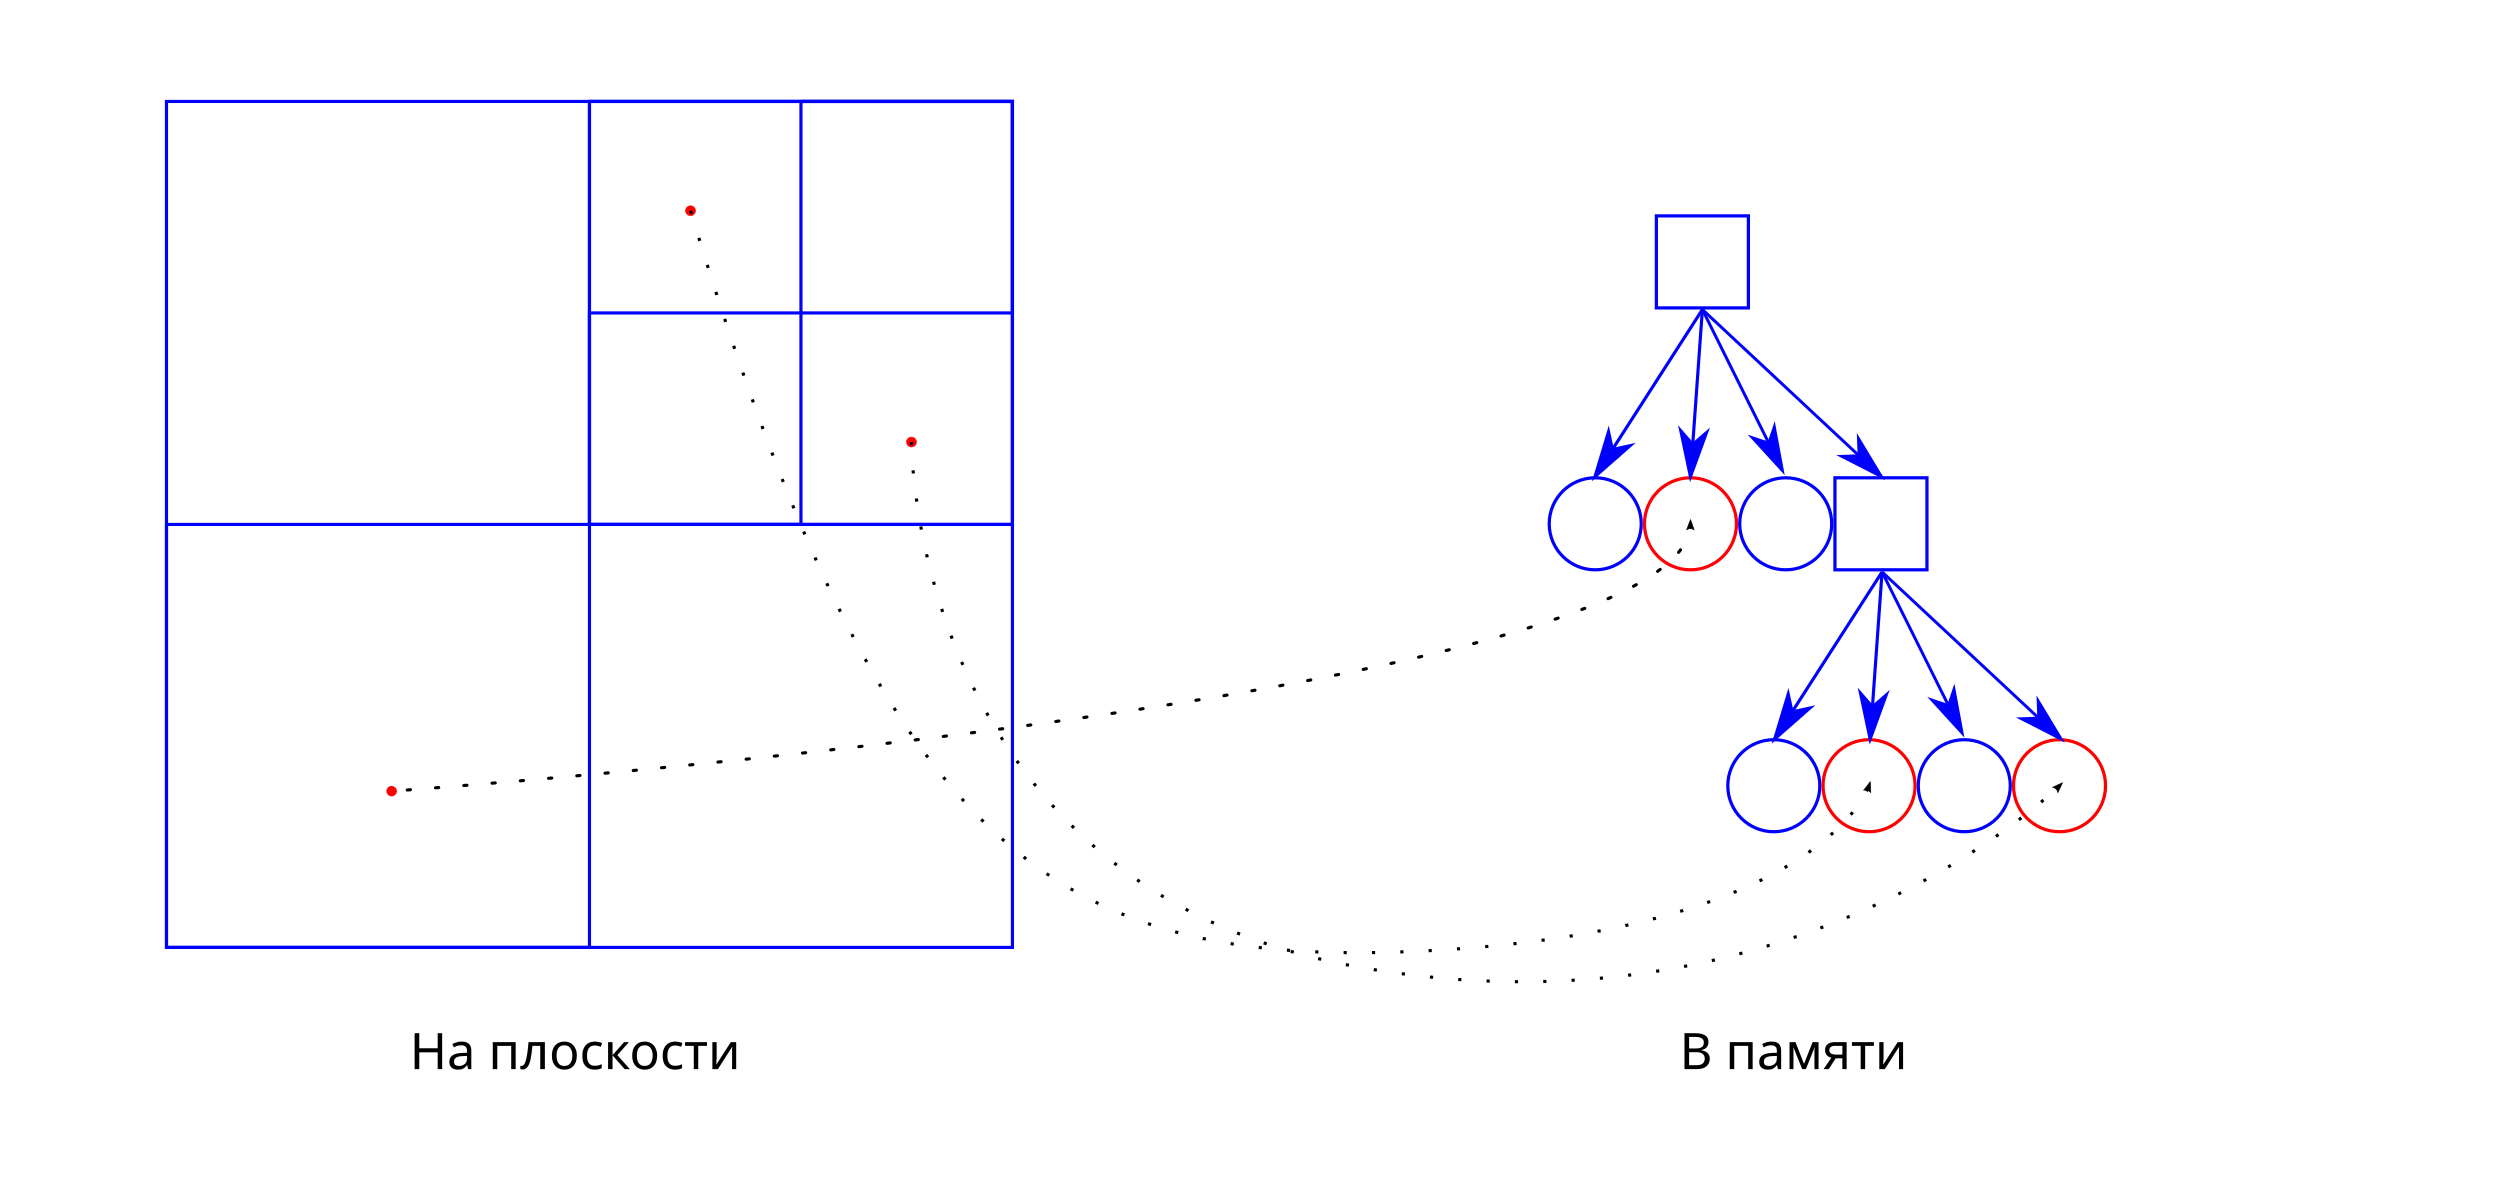
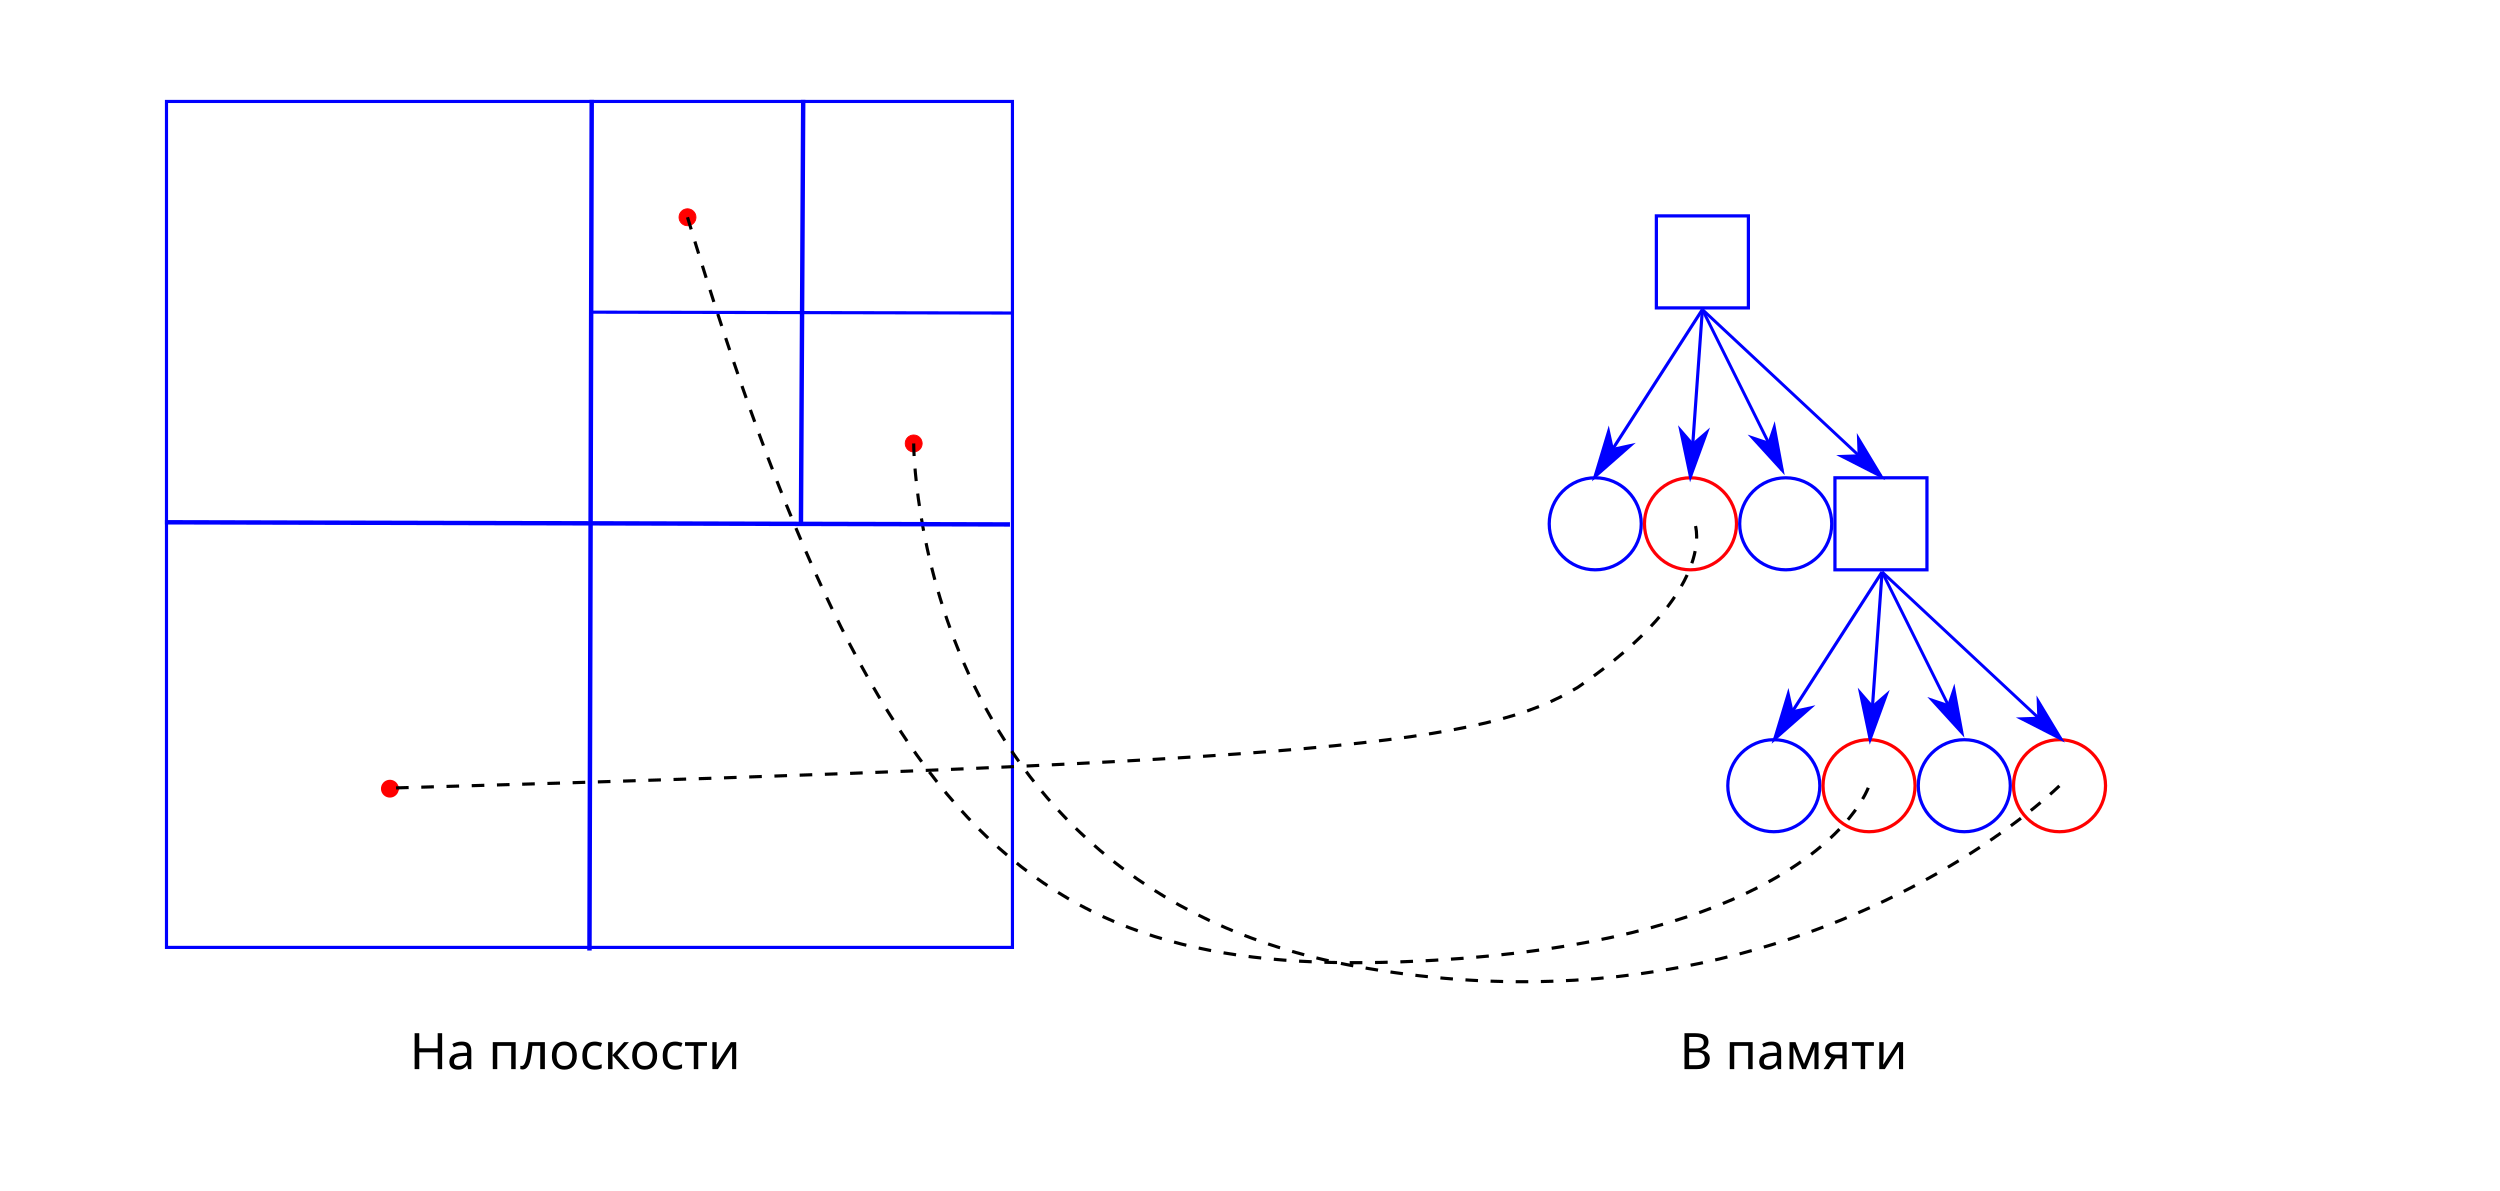
- <svg xmlns="http://www.w3.org/2000/svg" width="210mm" height="100mm" viewBox="0 0 210 100" version="1.1" id="svg8">
-   <defs id="defs2">
-     <marker orient="auto" refY="0.0" refX="0.0" id="marker8674" style="overflow:visible;">
-       <path id="path8672" style="fill-rule:evenodd;stroke-width:0.625;stroke-linejoin:round;stroke:#000000;stroke-opacity:1;fill:#000000;fill-opacity:1" d="M 8.719,4.034 L -2.207,0.016 L 8.719,-4.002 C 6.973,-1.63 6.983,1.616 8.719,4.034 z " transform="scale(0.3) rotate(180) translate(-2.3,0)" />
+ <svg xmlns="http://www.w3.org/2000/svg" width="210mm" height="100mm" viewBox="0 0 210 100">
+   <defs>
+     <marker orient="auto" id="a" overflow="visible">
+       <path d="M-10 0l-4 4L0 0l-14-4z" fill="#00f" fill-rule="evenodd" stroke="#00f" stroke-width="1.066" />
    </marker>
-     <marker orient="auto" refY="0.0" refX="0.0" id="Arrow2Send" style="overflow:visible;">
-       <path id="path7723" style="fill-rule:evenodd;stroke-width:0.625;stroke-linejoin:round;stroke:#000000;stroke-opacity:1;fill:#000000;fill-opacity:1" d="M 8.719,4.034 L -2.207,0.016 L 8.719,-4.002 C 6.973,-1.63 6.983,1.616 8.719,4.034 z " transform="scale(0.3) rotate(180) translate(-2.3,0)" />
+     <marker orient="auto" id="b" overflow="visible">
+       <path d="M-10 0l-4 4L0 0l-14-4z" fill="#00f" fill-rule="evenodd" stroke="#00f" stroke-width="1.066" />
    </marker>
-     <marker orient="auto" refY="0.0" refX="0.0" id="marker8456" style="overflow:visible;">
-       <path id="path8454" style="fill-rule:evenodd;stroke-width:0.625;stroke-linejoin:round;stroke:#000000;stroke-opacity:1;fill:#000000;fill-opacity:1" d="M 8.719,4.034 L -2.207,0.016 L 8.719,-4.002 C 6.973,-1.63 6.983,1.616 8.719,4.034 z " transform="scale(0.6) rotate(180) translate(0,0)" />
+     <marker orient="auto" id="c" overflow="visible">
+       <path d="M-10 0l-4 4L0 0l-14-4z" fill="#00f" fill-rule="evenodd" stroke="#00f" stroke-width="1.066" />
    </marker>
-     <marker orient="auto" refY="0.0" refX="0.0" id="marker8356" style="overflow:visible;">
-       <path id="path8354" style="fill-rule:evenodd;stroke-width:0.625;stroke-linejoin:round;stroke:#000000;stroke-opacity:1;fill:#000000;fill-opacity:1" d="M 8.719,4.034 L -2.207,0.016 L 8.719,-4.002 C 6.973,-1.63 6.983,1.616 8.719,4.034 z " transform="scale(0.6) rotate(180) translate(0,0)" />
+     <marker orient="auto" id="d" overflow="visible">
+       <path d="M-10 0l-4 4L0 0l-14-4z" fill="#00f" fill-rule="evenodd" stroke="#00f" stroke-width="1.066" />
    </marker>
-     <marker orient="auto" refY="0.0" refX="0.0" id="Arrow2Sstart" style="overflow:visible">
-       <path id="path7720" style="fill-rule:evenodd;stroke-width:0.625;stroke-linejoin:round;stroke:#000000;stroke-opacity:1;fill:#000000;fill-opacity:1" d="M 8.719,4.034 L -2.207,0.016 L 8.719,-4.002 C 6.973,-1.63 6.983,1.616 8.719,4.034 z " transform="scale(0.3) translate(-2.3,0)" />
+     <marker orient="auto" id="h" overflow="visible">
+       <path d="M-10 0l-4 4L0 0l-14-4z" fill="#00f" fill-rule="evenodd" stroke="#00f" stroke-width="1.066" />
    </marker>
-     <marker orient="auto" refY="0.0" refX="0.0" id="Arrow1Mstart" style="overflow:visible">
-       <path id="path7696" d="M 0.0,0.0 L 5.0,-5.0 L -12.5,0.0 L 5.0,5.0 L 0.0,0.0 z " style="fill-rule:evenodd;stroke:#000000;stroke-width:1pt;stroke-opacity:1;fill:#000000;fill-opacity:1" transform="scale(0.4) translate(10,0)" />
+     <marker orient="auto" id="g" overflow="visible">
+       <path d="M-10 0l-4 4L0 0l-14-4z" fill="#00f" fill-rule="evenodd" stroke="#00f" stroke-width="1.066" />
    </marker>
-     <marker orient="auto" refY="0.0" refX="0.0" id="Arrow2Mend" style="overflow:visible;">
-       <path id="path7717" style="fill-rule:evenodd;stroke-width:0.625;stroke-linejoin:round;stroke:#000000;stroke-opacity:1;fill:#000000;fill-opacity:1" d="M 8.719,4.034 L -2.207,0.016 L 8.719,-4.002 C 6.973,-1.63 6.983,1.616 8.719,4.034 z " transform="scale(0.6) rotate(180) translate(0,0)" />
+     <marker orient="auto" id="f" overflow="visible">
+       <path d="M-10 0l-4 4L0 0l-14-4z" fill="#00f" fill-rule="evenodd" stroke="#00f" stroke-width="1.066" />
    </marker>
-     <marker orient="auto" refY="0.0" refX="0.0" id="DotS" style="overflow:visible">
-       <path id="path7757" d="M -2.5,-1.0 C -2.5,1.76 -4.74,4.0 -7.5,4.0 C -10.26,4.0 -12.5,1.76 -12.5,-1.0 C -12.5,-3.76 -10.26,-6.0 -7.5,-6.0 C -4.74,-6.0 -2.5,-3.76 -2.5,-1.0 z " style="fill-rule:evenodd;stroke:#000000;stroke-width:1pt;stroke-opacity:1;fill:#000000;fill-opacity:1" transform="scale(0.2) translate(7.4, 1)" />
-     </marker>
-     <marker style="overflow:visible" id="marker7622" refX="0" refY="0" orient="auto">
-       <path transform="matrix(-0.8,0,0,-0.8,-10,0)" style="fill:#000000;fill-opacity:1;fill-rule:evenodd;stroke:#000000;stroke-width:1pt;stroke-opacity:1" d="M 0,0 5,-5 -12.5,0 5,5 Z" id="path7620" />
-     </marker>
-     <marker orient="auto" refY="0" refX="0" id="Arrow1Lend" style="overflow:visible">
-       <path id="path5252" d="M 0,0 5,-5 -12.5,0 5,5 Z" style="fill:#0000ff;fill-opacity:1;fill-rule:evenodd;stroke:#0000ff;stroke-width:1pt;stroke-opacity:1" transform="matrix(-0.8,0,0,-0.8,-10,0)" />
-     </marker>
-     <marker orient="auto" refY="0" refX="0" id="Arrow1Lend-0" style="overflow:visible">
-       <path id="path5252-6" d="M 0,0 5,-5 -12.5,0 5,5 Z" style="fill:#0000ff;fill-opacity:1;fill-rule:evenodd;stroke:#0000ff;stroke-width:1pt;stroke-opacity:1" transform="matrix(-0.8,0,0,-0.8,-10,0)" />
-     </marker>
-     <marker orient="auto" refY="0" refX="0" id="Arrow1Lend-0-6" style="overflow:visible">
-       <path id="path5252-6-1" d="M 0,0 5,-5 -12.5,0 5,5 Z" style="fill:#0000ff;fill-opacity:1;fill-rule:evenodd;stroke:#0000ff;stroke-width:1pt;stroke-opacity:1" transform="matrix(-0.8,0,0,-0.8,-10,0)" />
-     </marker>
-     <marker orient="auto" refY="0" refX="0" id="Arrow1Lend-0-6-7" style="overflow:visible">
-       <path id="path5252-6-1-9" d="M 0,0 5,-5 -12.5,0 5,5 Z" style="fill:#0000ff;fill-opacity:1;fill-rule:evenodd;stroke:#0000ff;stroke-width:1pt;stroke-opacity:1" transform="matrix(-0.8,0,0,-0.8,-10,0)" />
-     </marker>
-     <marker orient="auto" refY="0" refX="0" id="Arrow1Lend-0-6-7-0" style="overflow:visible">
-       <path id="path5252-6-1-9-2" d="M 0,0 5,-5 -12.5,0 5,5 Z" style="fill:#0000ff;fill-opacity:1;fill-rule:evenodd;stroke:#0000ff;stroke-width:1pt;stroke-opacity:1" transform="matrix(-0.8,0,0,-0.8,-10,0)" />
-     </marker>
-     <marker orient="auto" refY="0" refX="0" id="Arrow1Lend-0-6-3" style="overflow:visible">
-       <path id="path5252-6-1-7" d="M 0,0 5,-5 -12.5,0 5,5 Z" style="fill:#0000ff;fill-opacity:1;fill-rule:evenodd;stroke:#0000ff;stroke-width:1pt;stroke-opacity:1" transform="matrix(-0.8,0,0,-0.8,-10,0)" />
-     </marker>
-     <marker orient="auto" refY="0" refX="0" id="Arrow1Lend-0-5" style="overflow:visible">
-       <path id="path5252-6-9" d="M 0,0 5,-5 -12.5,0 5,5 Z" style="fill:#0000ff;fill-opacity:1;fill-rule:evenodd;stroke:#0000ff;stroke-width:1pt;stroke-opacity:1" transform="matrix(-0.8,0,0,-0.8,-10,0)" />
-     </marker>
-     <marker orient="auto" refY="0" refX="0" id="Arrow1Lend-2" style="overflow:visible">
-       <path id="path5252-2" d="M 0,0 5,-5 -12.5,0 5,5 Z" style="fill:#0000ff;fill-opacity:1;fill-rule:evenodd;stroke:#0000ff;stroke-width:1pt;stroke-opacity:1" transform="matrix(-0.8,0,0,-0.8,-10,0)" />
+     <marker orient="auto" id="e" overflow="visible">
+       <path d="M-10 0l-4 4L0 0l-14-4z" fill="#00f" fill-rule="evenodd" stroke="#00f" stroke-width="1.066" />
    </marker>
  </defs>
-   <g id="layer1" transform="translate(0,-197)">
-     <rect style="fill:#000000;fill-opacity:0;stroke:#0000ff;stroke-width:0.265;stroke-opacity:1" id="rect4493" width="71.06" height="71.06" x="13.985" y="205.522" ry="0" />
-     <rect style="opacity:1;fill:#000000;fill-opacity:0;stroke:#0000ff;stroke-width:0.265;stroke-opacity:1" id="rect5143" width="35.53" height="35.53" x="49.515" y="205.522" />
-     <rect style="opacity:1;fill:#000000;fill-opacity:0;stroke:#0000ff;stroke-width:0.265;stroke-opacity:1" id="rect5145" width="35.53" height="35.53" x="13.985" y="241.052" />
-     <rect style="opacity:1;fill:#000000;fill-opacity:0;stroke:#0000ff;stroke-width:0.265;stroke-opacity:1;stroke-miterlimit:4;stroke-dasharray:none" id="rect5155" width="35.53" height="35.53" x="49.515" y="205.522" />
-     <rect style="opacity:1;fill:#000000;fill-opacity:0;stroke:#0000ff;stroke-width:0.265;stroke-opacity:1;stroke-miterlimit:4;stroke-dasharray:none" id="rect5159" width="17.765" height="17.765" x="67.28" y="205.522" />
-     <rect style="opacity:1;fill:#000000;fill-opacity:0;stroke:#0000ff;stroke-width:0.265;stroke-opacity:1;stroke-miterlimit:4;stroke-dasharray:none" id="rect5161" width="17.765" height="17.765" x="49.515" y="223.287" />
-     <circle style="opacity:1;fill:#ff0000;fill-opacity:1;stroke:#ff0000;stroke-width:0.046;stroke-miterlimit:4;stroke-dasharray:none;stroke-opacity:1" id="path5165" cx="58.005" cy="214.702" r="0.417" />
-     <circle style="opacity:1;fill:#ff0000;fill-opacity:1;stroke:#ff0000;stroke-width:0.046;stroke-miterlimit:4;stroke-dasharray:none;stroke-opacity:1" id="path5165-3" cx="76.564" cy="234.13" r="0.417" />
-     <text xml:space="preserve" style="font-style:normal;font-weight:normal;font-size:4.233px;line-height:1.25;font-family:sans-serif;letter-spacing:0px;word-spacing:0px;opacity:1;fill:#000000;fill-opacity:1;stroke:none;stroke-width:0.265" x="34.421" y="286.808" id="text4516">
-       <tspan id="tspan4514" x="34.421" y="286.808" style="font-size:4.233px;stroke-width:0.265">На плоскости</tspan>
+   <g transform="translate(0 -197)">
+     <rect width="71.06" height="71.06" x="13.985" y="205.522" ry="0" stroke="#00f" stroke-width=".265" fill="none" />
+     <circle cx="57.75" cy="215.25" r=".711" fill="red" stroke="red" stroke-width=".078" paint-order="stroke fill markers" />
+     <circle cx="76.75" cy="234.25" r=".711" fill="red" stroke="red" stroke-width=".078" />
+     <text style="line-height:1.25" x="34.421" y="286.808" font-weight="400" font-size="4.233" font-family="sans-serif" letter-spacing="0" word-spacing="0" stroke-width=".265">
+       <tspan x="34.421" y="286.808">На плоскости</tspan>
    </text>
-     <ellipse style="opacity:1;fill:#ff0000;fill-opacity:1;stroke:#ff0000;stroke-width:0.269;stroke-miterlimit:4;stroke-dasharray:none;stroke-opacity:1" id="path5165-36" cx="32.896" cy="263.455" rx="0.305" ry="0.305" />
-     <flowRoot xml:space="preserve" id="flowRoot5164" style="fill:black;fill-opacity:1;stroke:none;font-family:sans-serif;font-style:normal;font-weight:normal;font-size:40px;line-height:1.25;letter-spacing:0px;word-spacing:0px">
-       <flowRegion id="flowRegion5166">
-         <rect id="rect5168" width="88.571" height="80" x="225.714" y="71.524" />
-       </flowRegion>
-       <flowPara id="flowPara5170" />
-     </flowRoot>
-     <rect style="opacity:1;fill:#070000;fill-opacity:0;stroke:#0000ff;stroke-width:0.271;stroke-miterlimit:4;stroke-dasharray:none;stroke-opacity:1" id="rect5172" width="7.729" height="7.729" x="139.135" y="215.135" />
-     <rect style="opacity:1;fill:#070000;fill-opacity:0;stroke:#0000ff;stroke-width:0.271;stroke-miterlimit:4;stroke-dasharray:none;stroke-opacity:1" id="rect5172-5" width="7.729" height="7.729" x="154.135" y="237.135" />
-     <path style="opacity:1;fill:#070000;fill-opacity:0;stroke:#0000ff;stroke-width:0.265;stroke-miterlimit:4;stroke-dasharray:none;stroke-opacity:1" id="path5192-6" r="3.78" cy="240.87" cx="150.246" d="" />
-     <path style="opacity:1;fill:#070000;fill-opacity:0;stroke:#0000ff;stroke-width:0.265;stroke-miterlimit:4;stroke-dasharray:none;stroke-opacity:1" id="path5192-2" r="3.78" cy="240.87" cx="150.246" d="" />
-     <path style="opacity:1;fill:#070000;fill-opacity:0;stroke:#0000ff;stroke-width:0.265;stroke-miterlimit:4;stroke-dasharray:none;stroke-opacity:1" id="path5192-9" r="3.78" cy="240.87" cx="150.246" d="" />
-     <circle style="opacity:1;fill:#070000;fill-opacity:0;stroke:#0000ff;stroke-width:0.271;stroke-miterlimit:4;stroke-dasharray:none;stroke-opacity:1" id="path5192" cy="241" cx="134" r="3.865" />
-     <circle style="opacity:1;fill:#070000;fill-opacity:0;stroke:#ff0006;stroke-width:0.271;stroke-miterlimit:4;stroke-dasharray:none;stroke-opacity:1" id="path5192-1" cy="241" cx="142" r="3.865" />
-     <circle style="opacity:1;fill:#070000;fill-opacity:0;stroke:#0000ff;stroke-width:0.271;stroke-miterlimit:4;stroke-dasharray:none;stroke-opacity:1" id="path5192-1-2" cy="241" cx="150" r="3.865" />
-     <circle style="opacity:1;fill:#070000;fill-opacity:0;stroke:#0000ff;stroke-width:0.271;stroke-miterlimit:4;stroke-dasharray:none;stroke-opacity:1" id="path5192-0" cy="263" cx="149" r="3.865" />
-     <circle style="opacity:1;fill:#070000;fill-opacity:0;stroke:#ff0000;stroke-width:0.271;stroke-miterlimit:4;stroke-dasharray:none;stroke-opacity:1" id="path5192-1-9" cy="263" cx="157" r="3.865" />
-     <circle style="opacity:1;fill:#070000;fill-opacity:0;stroke:#0000ff;stroke-width:0.271;stroke-miterlimit:4;stroke-dasharray:none;stroke-opacity:1" id="path5192-1-2-3" cy="263" cx="165" r="3.865" />
-     <circle style="opacity:1;fill:#070000;fill-opacity:0;stroke:#ff0000;stroke-width:0.271;stroke-miterlimit:4;stroke-dasharray:none;stroke-opacity:1" id="path5192-1-2-3-6" cy="263" cx="173" r="3.865" />
-     <path style="fill:none;fill-rule:evenodd;stroke:#0000ff;stroke-width:0.265;stroke-linecap:butt;stroke-linejoin:miter;stroke-miterlimit:4;stroke-dasharray:none;stroke-opacity:1;marker-end:url(#Arrow1Lend)" d="m 143,223 -9,14" id="path5320" />
-     <path style="display:inline;fill:none;fill-rule:evenodd;stroke:#0000ff;stroke-width:0.265;stroke-linecap:butt;stroke-linejoin:miter;stroke-miterlimit:4;stroke-dasharray:none;stroke-opacity:1;marker-end:url(#Arrow1Lend-0)" d="m 143,223 -1,14" id="path5320-2" />
-     <path style="display:inline;fill:none;fill-rule:evenodd;stroke:#0000ff;stroke-width:0.25;stroke-linecap:butt;stroke-linejoin:miter;stroke-miterlimit:4;stroke-dasharray:none;stroke-opacity:1;marker-end:url(#Arrow1Lend-0-6)" d="m 143,223 6.701,13.487" id="path5320-2-8" />
-     <path style="display:inline;fill:none;fill-rule:evenodd;stroke:#0000ff;stroke-width:0.25;stroke-linecap:butt;stroke-linejoin:miter;stroke-miterlimit:4;stroke-dasharray:none;stroke-opacity:1;marker-end:url(#Arrow1Lend-0-6-7)" d="m 143,223 15,14" id="path5320-2-8-2" />
-     <path style="fill:none;fill-rule:evenodd;stroke:#0000ff;stroke-width:0.265;stroke-linecap:butt;stroke-linejoin:miter;stroke-miterlimit:4;stroke-dasharray:none;stroke-opacity:1;marker-end:url(#Arrow1Lend-2)" d="m 158.094,245.042 -9,14" id="path5320-8" />
-     <path style="display:inline;fill:none;fill-rule:evenodd;stroke:#0000ff;stroke-width:0.265;stroke-linecap:butt;stroke-linejoin:miter;stroke-miterlimit:4;stroke-dasharray:none;stroke-opacity:1;marker-end:url(#Arrow1Lend-0-5)" d="m 158.094,245.042 -1,14" id="path5320-2-9" />
-     <path style="display:inline;fill:none;fill-rule:evenodd;stroke:#0000ff;stroke-width:0.25;stroke-linecap:butt;stroke-linejoin:miter;stroke-miterlimit:4;stroke-dasharray:none;stroke-opacity:1;marker-end:url(#Arrow1Lend-0-6-3)" d="m 158.094,245.042 6.701,13.487" id="path5320-2-8-7" />
-     <path style="display:inline;fill:none;fill-rule:evenodd;stroke:#0000ff;stroke-width:0.25;stroke-linecap:butt;stroke-linejoin:miter;stroke-miterlimit:4;stroke-dasharray:none;stroke-opacity:1;marker-end:url(#Arrow1Lend-0-6-7-0)" d="m 158.094,245.042 15,14" id="path5320-2-8-2-3" />
-     <path style="fill:none;stroke:#000000;stroke-width:0.265;stroke-linecap:round;stroke-linejoin:round;stroke-opacity:1;paint-order:fill markers stroke;stroke-miterlimit:4;stroke-dasharray:0.265, 2.117;stroke-dashoffset:0;marker-start:url(#Arrow2Sstart)" d="M 142,241 C 141.786,255.84 32.896,263.455 32.896,263.455" id="path7612" />
-     <path style="fill:none;stroke:#000000;stroke-width:0.265;stroke-linecap:butt;stroke-linejoin:miter;stroke-opacity:1;stroke-miterlimit:4;stroke-dasharray:0.265, 2.117;stroke-dashoffset:0;marker-end:url(#Arrow2Send)" d="m 76.564,234.13 c 0,0 0.009,37.212 37.159,44.027 C 150.874,284.973 173,263 173,263" id="path8340" />
-     <path style="fill:none;stroke:#000000;stroke-width:0.265;stroke-linecap:butt;stroke-linejoin:miter;stroke-opacity:1;marker-end:url(#marker8674);stroke-miterlimit:4;stroke-dasharray:0.265,2.117;stroke-dashoffset:0" d="m 58.005,214.702 c 16.296,53.834 30.194,63.99 62.667,62.12 C 153.145,274.95 157,263 157,263" id="path8670" />
-     <text xml:space="preserve" style="font-style:normal;font-weight:normal;font-size:10.583px;line-height:1.25;font-family:sans-serif;letter-spacing:0px;word-spacing:0px;fill:#000000;fill-opacity:1;stroke:none;stroke-width:0.265" x="141.089" y="286.808" id="text8804">
-       <tspan id="tspan8802" x="141.089" y="286.808" style="font-size:4.233px;stroke-width:0.265">В памяти</tspan>
+     <path d="M33.271 263.25a.521.521 0 0 1-.505.52.521.521 0 0 1-.536-.487.521.521 0 0 1 .47-.552.521.521 0 0 1 .567.453l-.517.066z" fill="red" stroke="red" stroke-width=".458" />
+     <path fill="none" stroke="#00f" stroke-width=".271" d="M139.135 215.135h7.729v7.729h-7.729zm15 22h7.729v7.729h-7.729z" />
+     <circle cy="241" cx="134" r="3.865" fill="none" stroke="#00f" stroke-width=".271" />
+     <circle cy="241" cx="142" r="3.865" fill="none" stroke="#ff0006" stroke-width=".271" />
+     <circle cy="241" cx="150" r="3.865" fill="none" stroke="#00f" stroke-width=".271" />
+     <circle cy="263" cx="149" r="3.865" fill="none" stroke="#00f" stroke-width=".271" />
+     <circle cy="263" cx="157" r="3.865" fill="none" stroke="red" stroke-width=".271" />
+     <circle cy="263" cx="165" r="3.865" fill="none" stroke="#00f" stroke-width=".271" />
+     <circle cy="263" cx="173" r="3.865" fill="none" stroke="red" stroke-width=".271" />
+     <path d="M143 223l-9 14" fill="none" stroke="#00f" stroke-width=".265" marker-end="url(#a)" />
+     <path d="M143 223l-1 14" fill="none" stroke="#00f" stroke-width=".265" marker-end="url(#b)" />
+     <path d="M143 223l6.701 13.487" fill="none" stroke="#00f" stroke-width=".25" marker-end="url(#c)" />
+     <path d="M143 223l15 14" fill="none" stroke="#00f" stroke-width=".25" marker-end="url(#d)" />
+     <path d="M158.094 245.042l-9 14" fill="none" stroke="#00f" stroke-width=".265" marker-end="url(#e)" />
+     <path d="M158.094 245.042l-1 14" fill="none" stroke="#00f" stroke-width=".265" marker-end="url(#f)" />
+     <path d="M158.094 245.042l6.7 13.487" fill="none" stroke="#00f" stroke-width=".25" marker-end="url(#g)" />
+     <path d="M158.094 245.042l15 14" fill="none" stroke="#00f" stroke-width=".25" marker-end="url(#h)" />
+     <path d="M76.75 234.25s.009 37.114 37.088 43.911c23.58 4.323 41.096-2.985 50.724-8.878C170.073 265.91 173 263 173 263" fill="none" stroke="#000" stroke-width=".264" stroke-dasharray="1.056,1.056" />
+     <path d="M57.75 215.25c16.317 54.087 30.232 64.29 62.747 62.411 13.282-.768 21.803-3.355 27.238-6.146C155.605 267.472 157 263 157 263" fill="none" stroke="#000" stroke-width=".266" stroke-dasharray="1.064,1.064" paint-order="markers fill stroke" />
+     <text style="line-height:1.25" x="141.089" y="286.808" font-weight="400" font-size="10.583" font-family="sans-serif" letter-spacing="0" word-spacing="0" stroke-width=".265">
+       <tspan x="141.089" y="286.808" font-size="4.233">В памяти</tspan>
    </text>
+     <path d="M84.838 241.052l-70.985-.181" fill="none" stroke="#00f" stroke-width=".373" />
+     <path d="M49.515 276.847l.189-71.457" fill="none" stroke="#00f" stroke-width=".375" />
+     <path d="M85.177 223.295l-35.568-.074" fill="none" stroke="#00f" stroke-width=".265" />
+     <path d="M67.28 240.988l.189-35.598" fill="none" stroke="#00f" stroke-width=".373" />
+     <path d="M33.267 263.184c78.802-2.229 91.503-3.754 99.285-8.458 11.864-8.137 9.836-13.665 9.836-13.665" fill="none" stroke="#000" stroke-width=".265" stroke-dasharray="1.06,1.06" />
  </g>
</svg>
